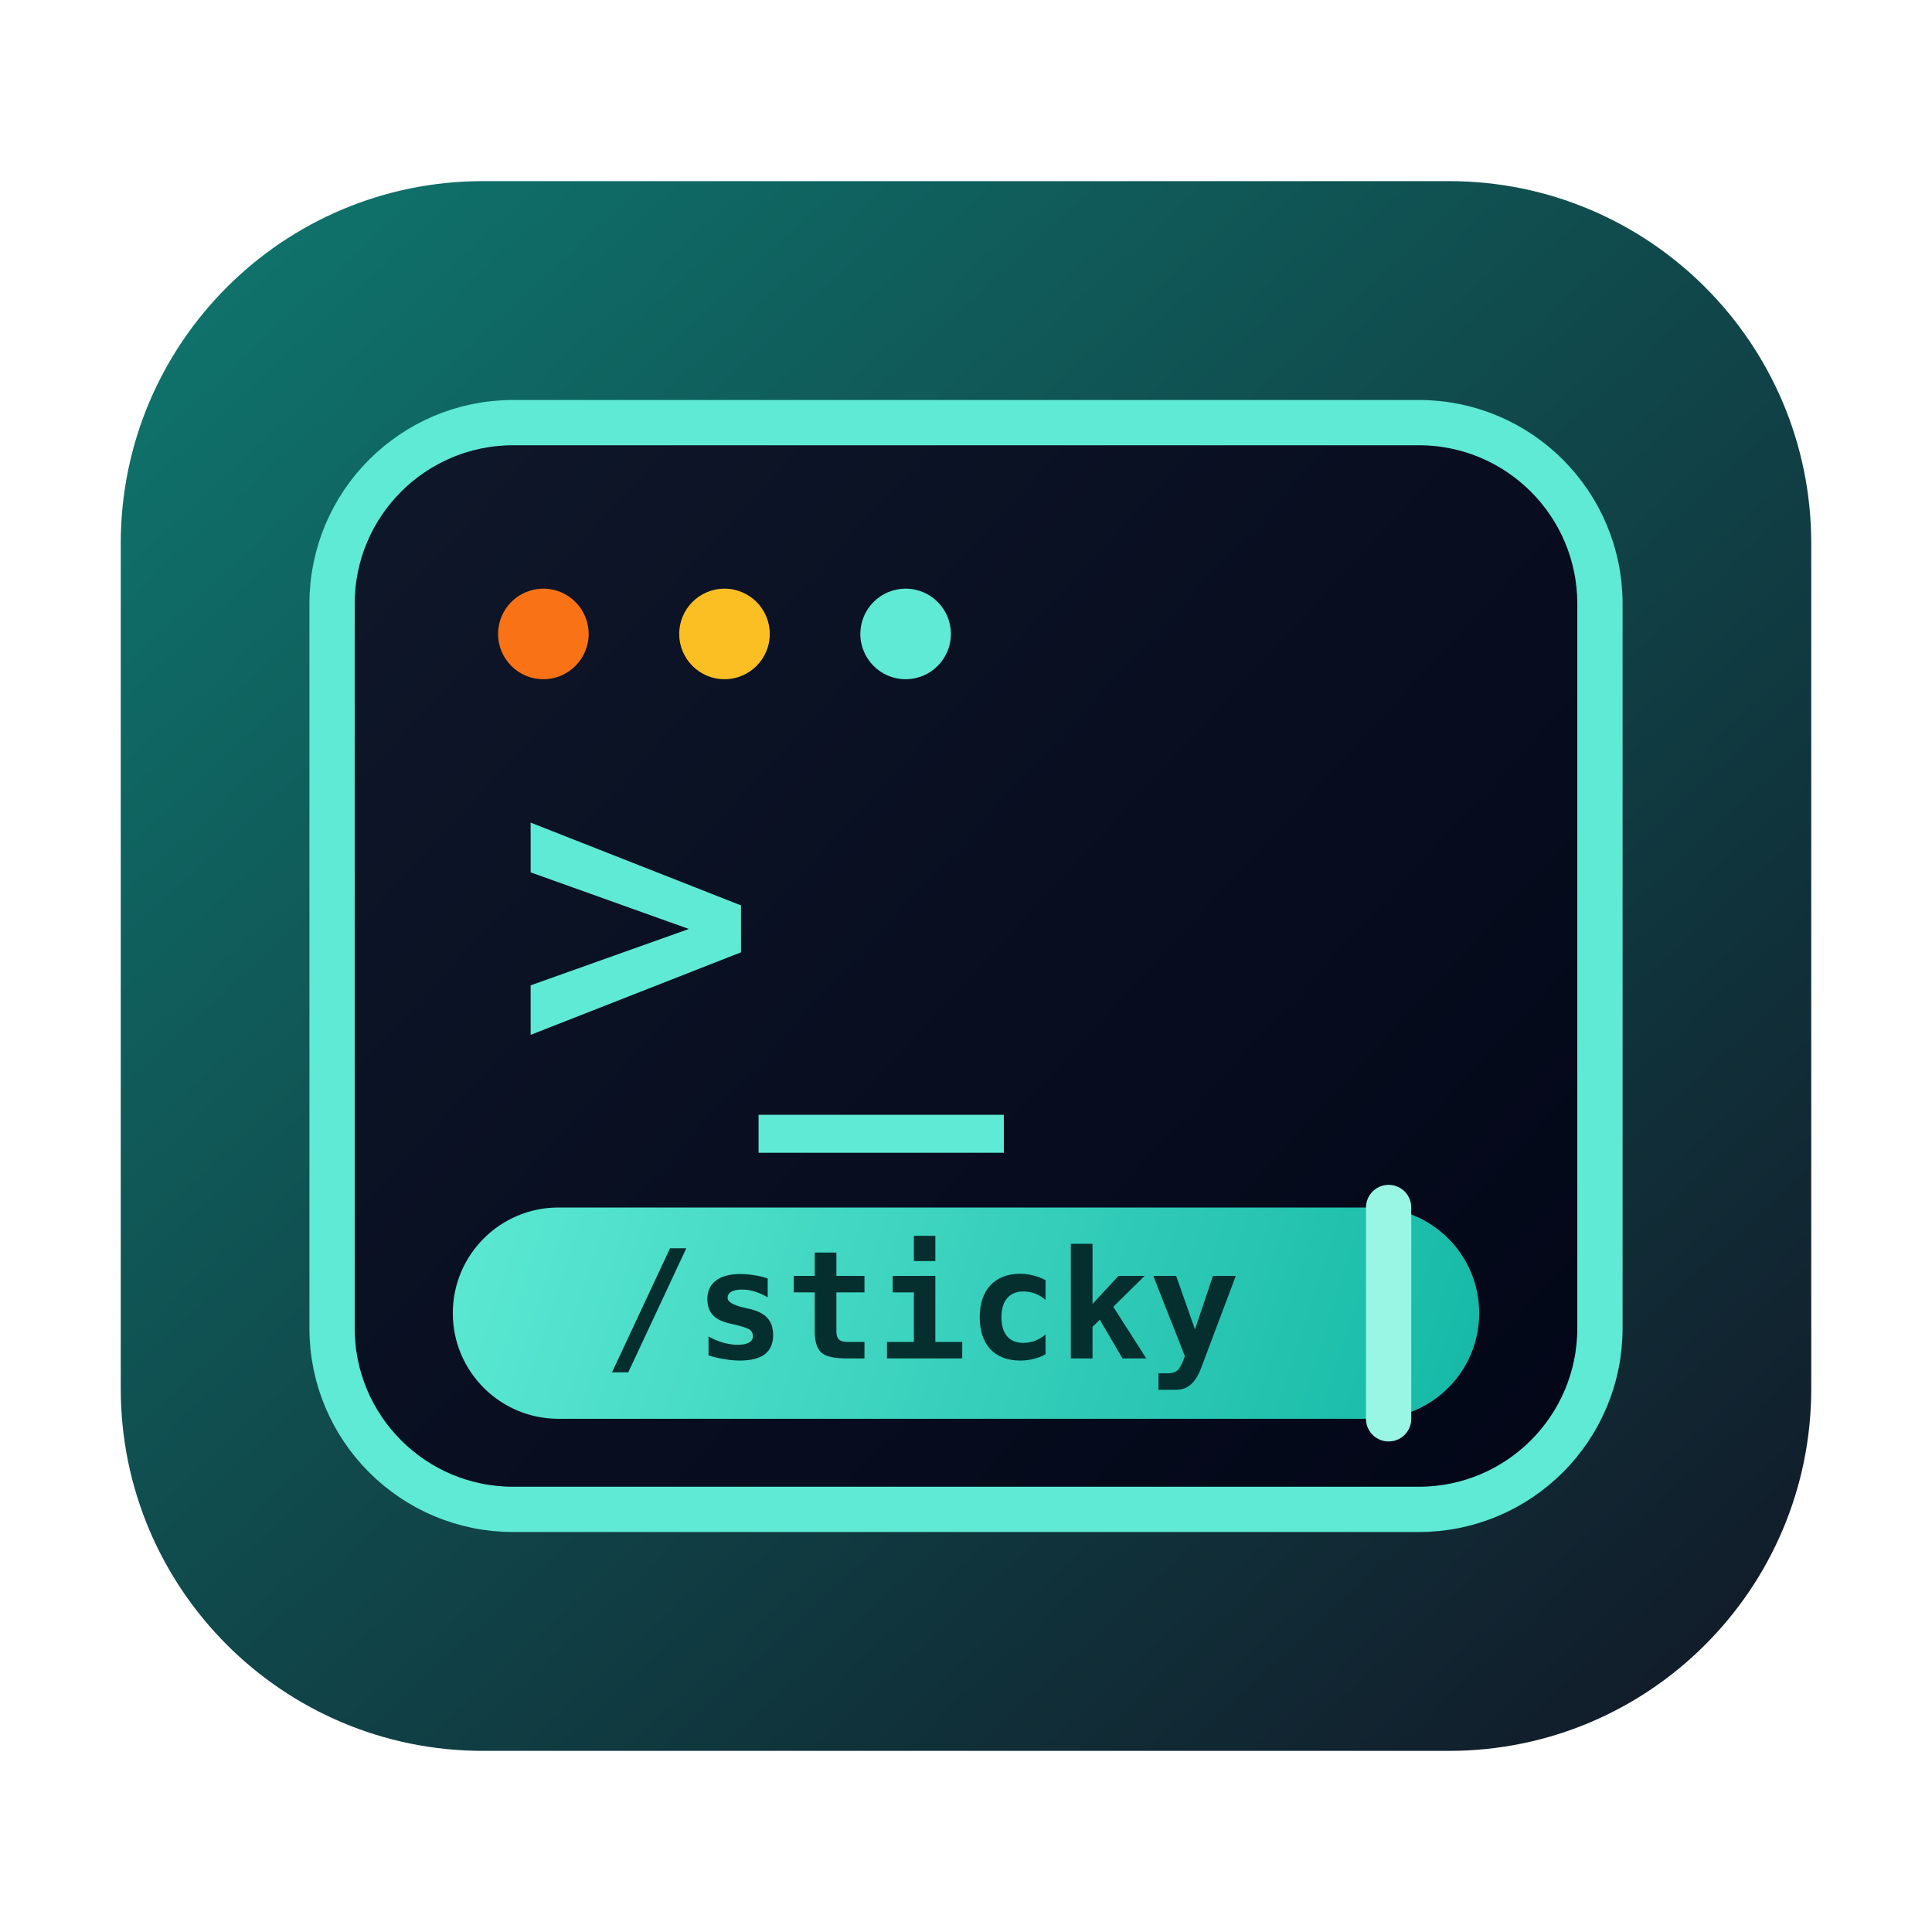
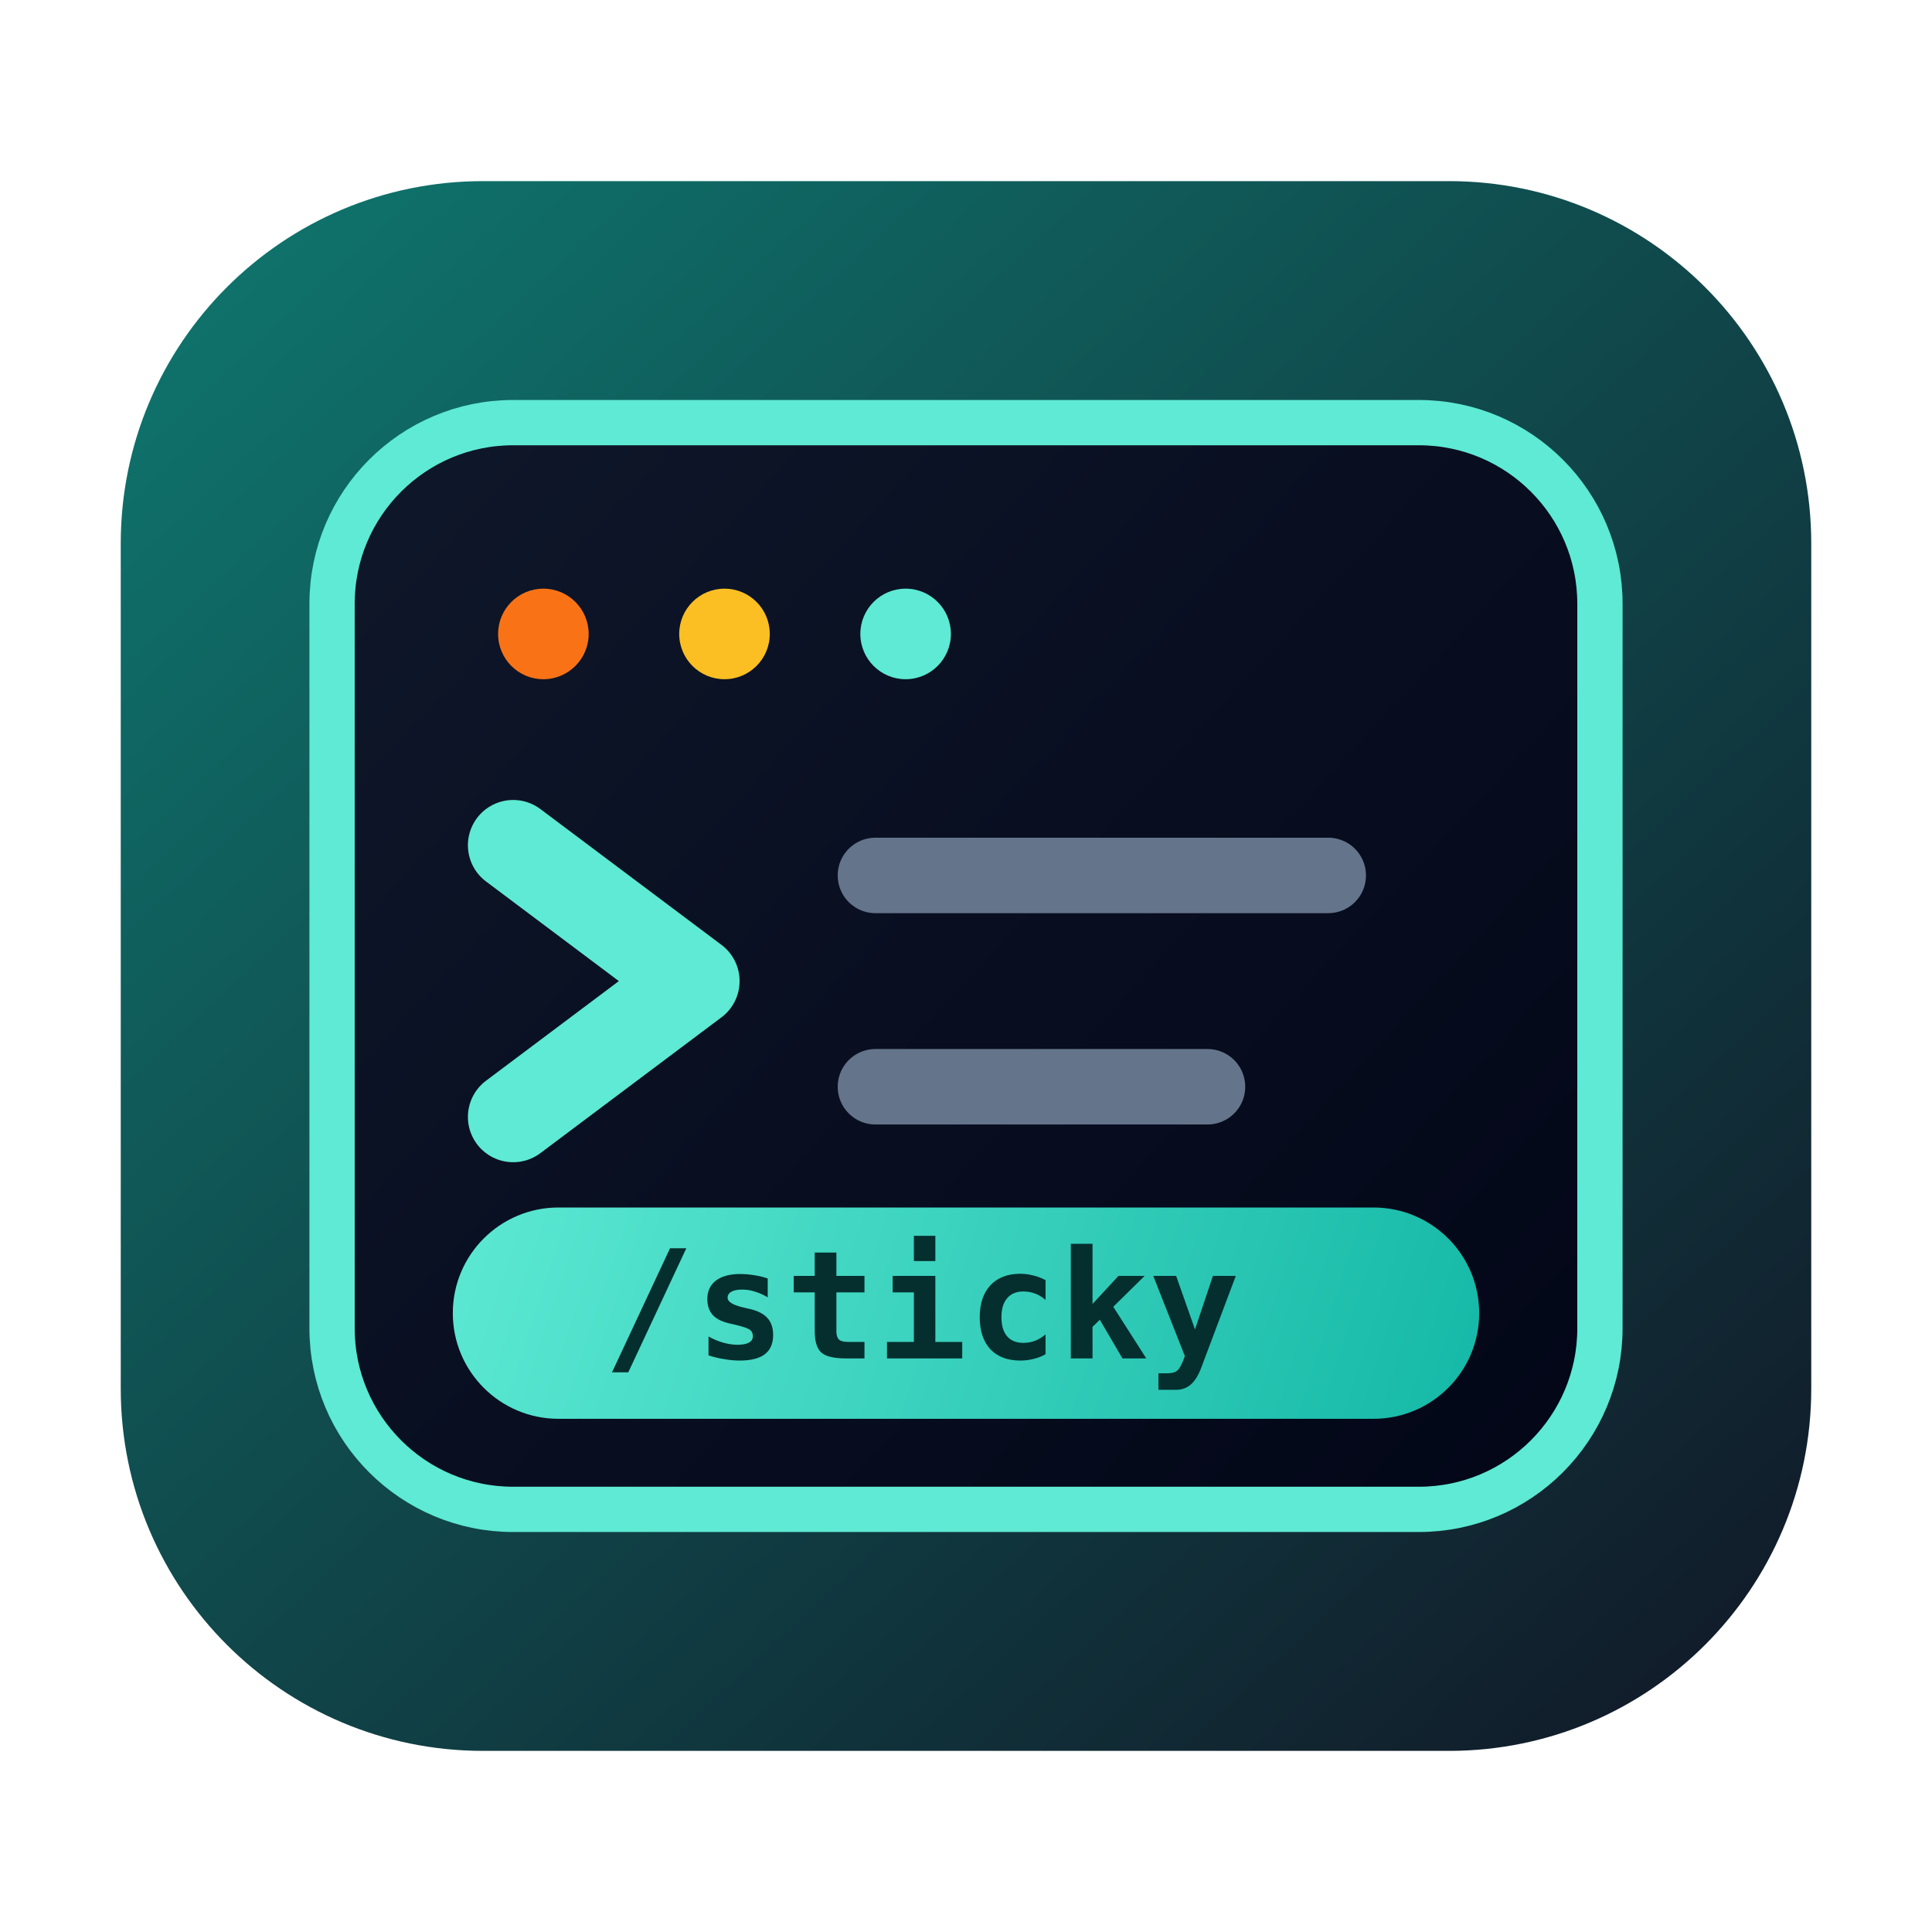
<svg xmlns="http://www.w3.org/2000/svg" viewBox="0 0 128 128" role="img" aria-labelledby="title desc">
  <defs>
    <linearGradient id="bg" x1="14" y1="10" x2="114" y2="118" gradientUnits="userSpaceOnUse">
      <stop offset="0" stop-color="#0f766e" />
      <stop offset="1" stop-color="#111827" />
    </linearGradient>
    <linearGradient id="panel" x1="24" y1="28" x2="104" y2="102" gradientUnits="userSpaceOnUse">
      <stop offset="0" stop-color="#0f172a" />
      <stop offset="1" stop-color="#020617" />
    </linearGradient>
    <linearGradient id="sticky" x1="30" y1="74" x2="98" y2="96" gradientUnits="userSpaceOnUse">
      <stop offset="0" stop-color="#5eead4" />
      <stop offset="1" stop-color="#14b8a6" />
    </linearGradient>
  </defs>
  <rect x="8" y="12" width="112" height="104" rx="24" fill="url(#bg)" />
  <rect x="22" y="28" width="84" height="72" rx="12" fill="url(#panel)" stroke="#5eead4" stroke-width="3" />
  <circle cx="36" cy="42" r="3" fill="#f97316" />
  <circle cx="48" cy="42" r="3" fill="#fbbf24" />
  <circle cx="60" cy="42" r="3" fill="#5eead4" />
-   <text x="34" y="70" fill="#5eead4" font-family="ui-monospace, SFMono-Regular, Menlo, Consolas, monospace" font-size="27" font-weight="700">&gt;_</text>
+   <path d="M34 56l12 9-12 9" fill="none" stroke="#5eead4" stroke-width="6" stroke-linecap="round" stroke-linejoin="round" />
+   <path d="M58 58h30M58 72h22" stroke="#64748b" stroke-width="5" stroke-linecap="round" />
  <rect x="30" y="80" width="68" height="14" rx="7" fill="url(#sticky)" />
  <text x="40" y="90" fill="#042f2e" font-family="ui-monospace, SFMono-Regular, Menlo, Consolas, monospace" font-size="10" font-weight="800">/sticky</text>
-   <path d="M92 80v14" stroke="#99f6e4" stroke-width="3" stroke-linecap="round" />
</svg>
